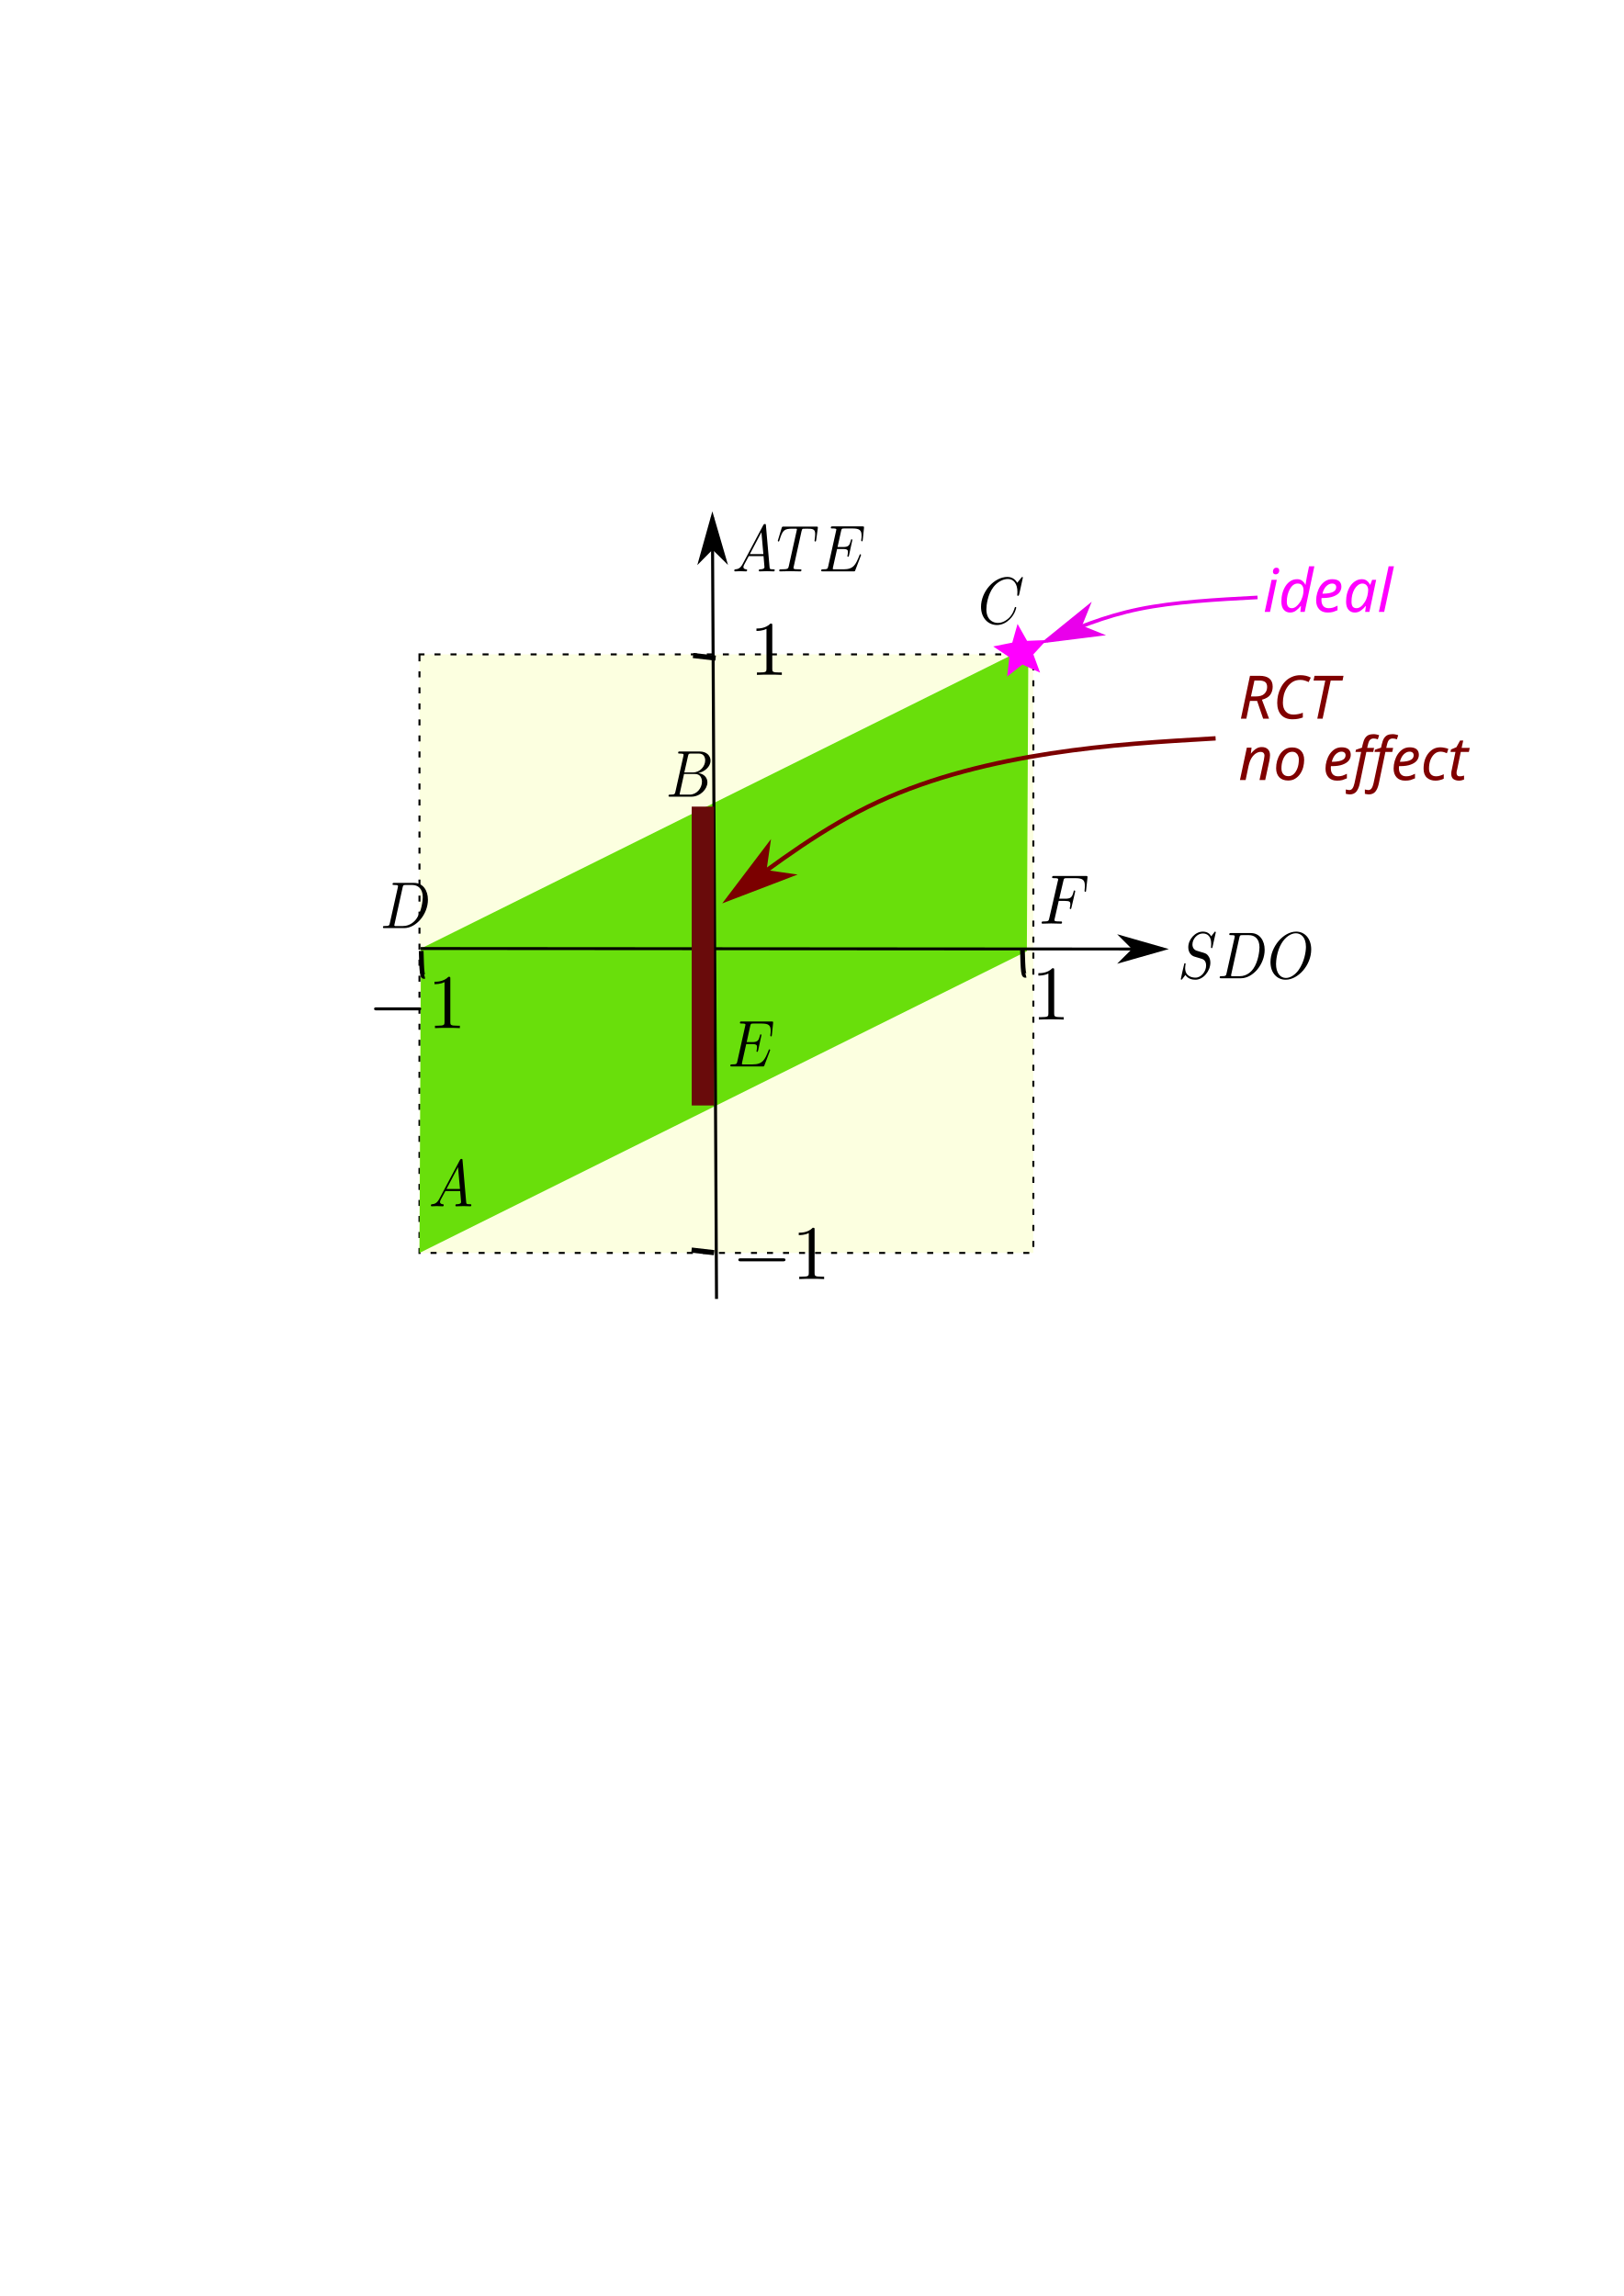
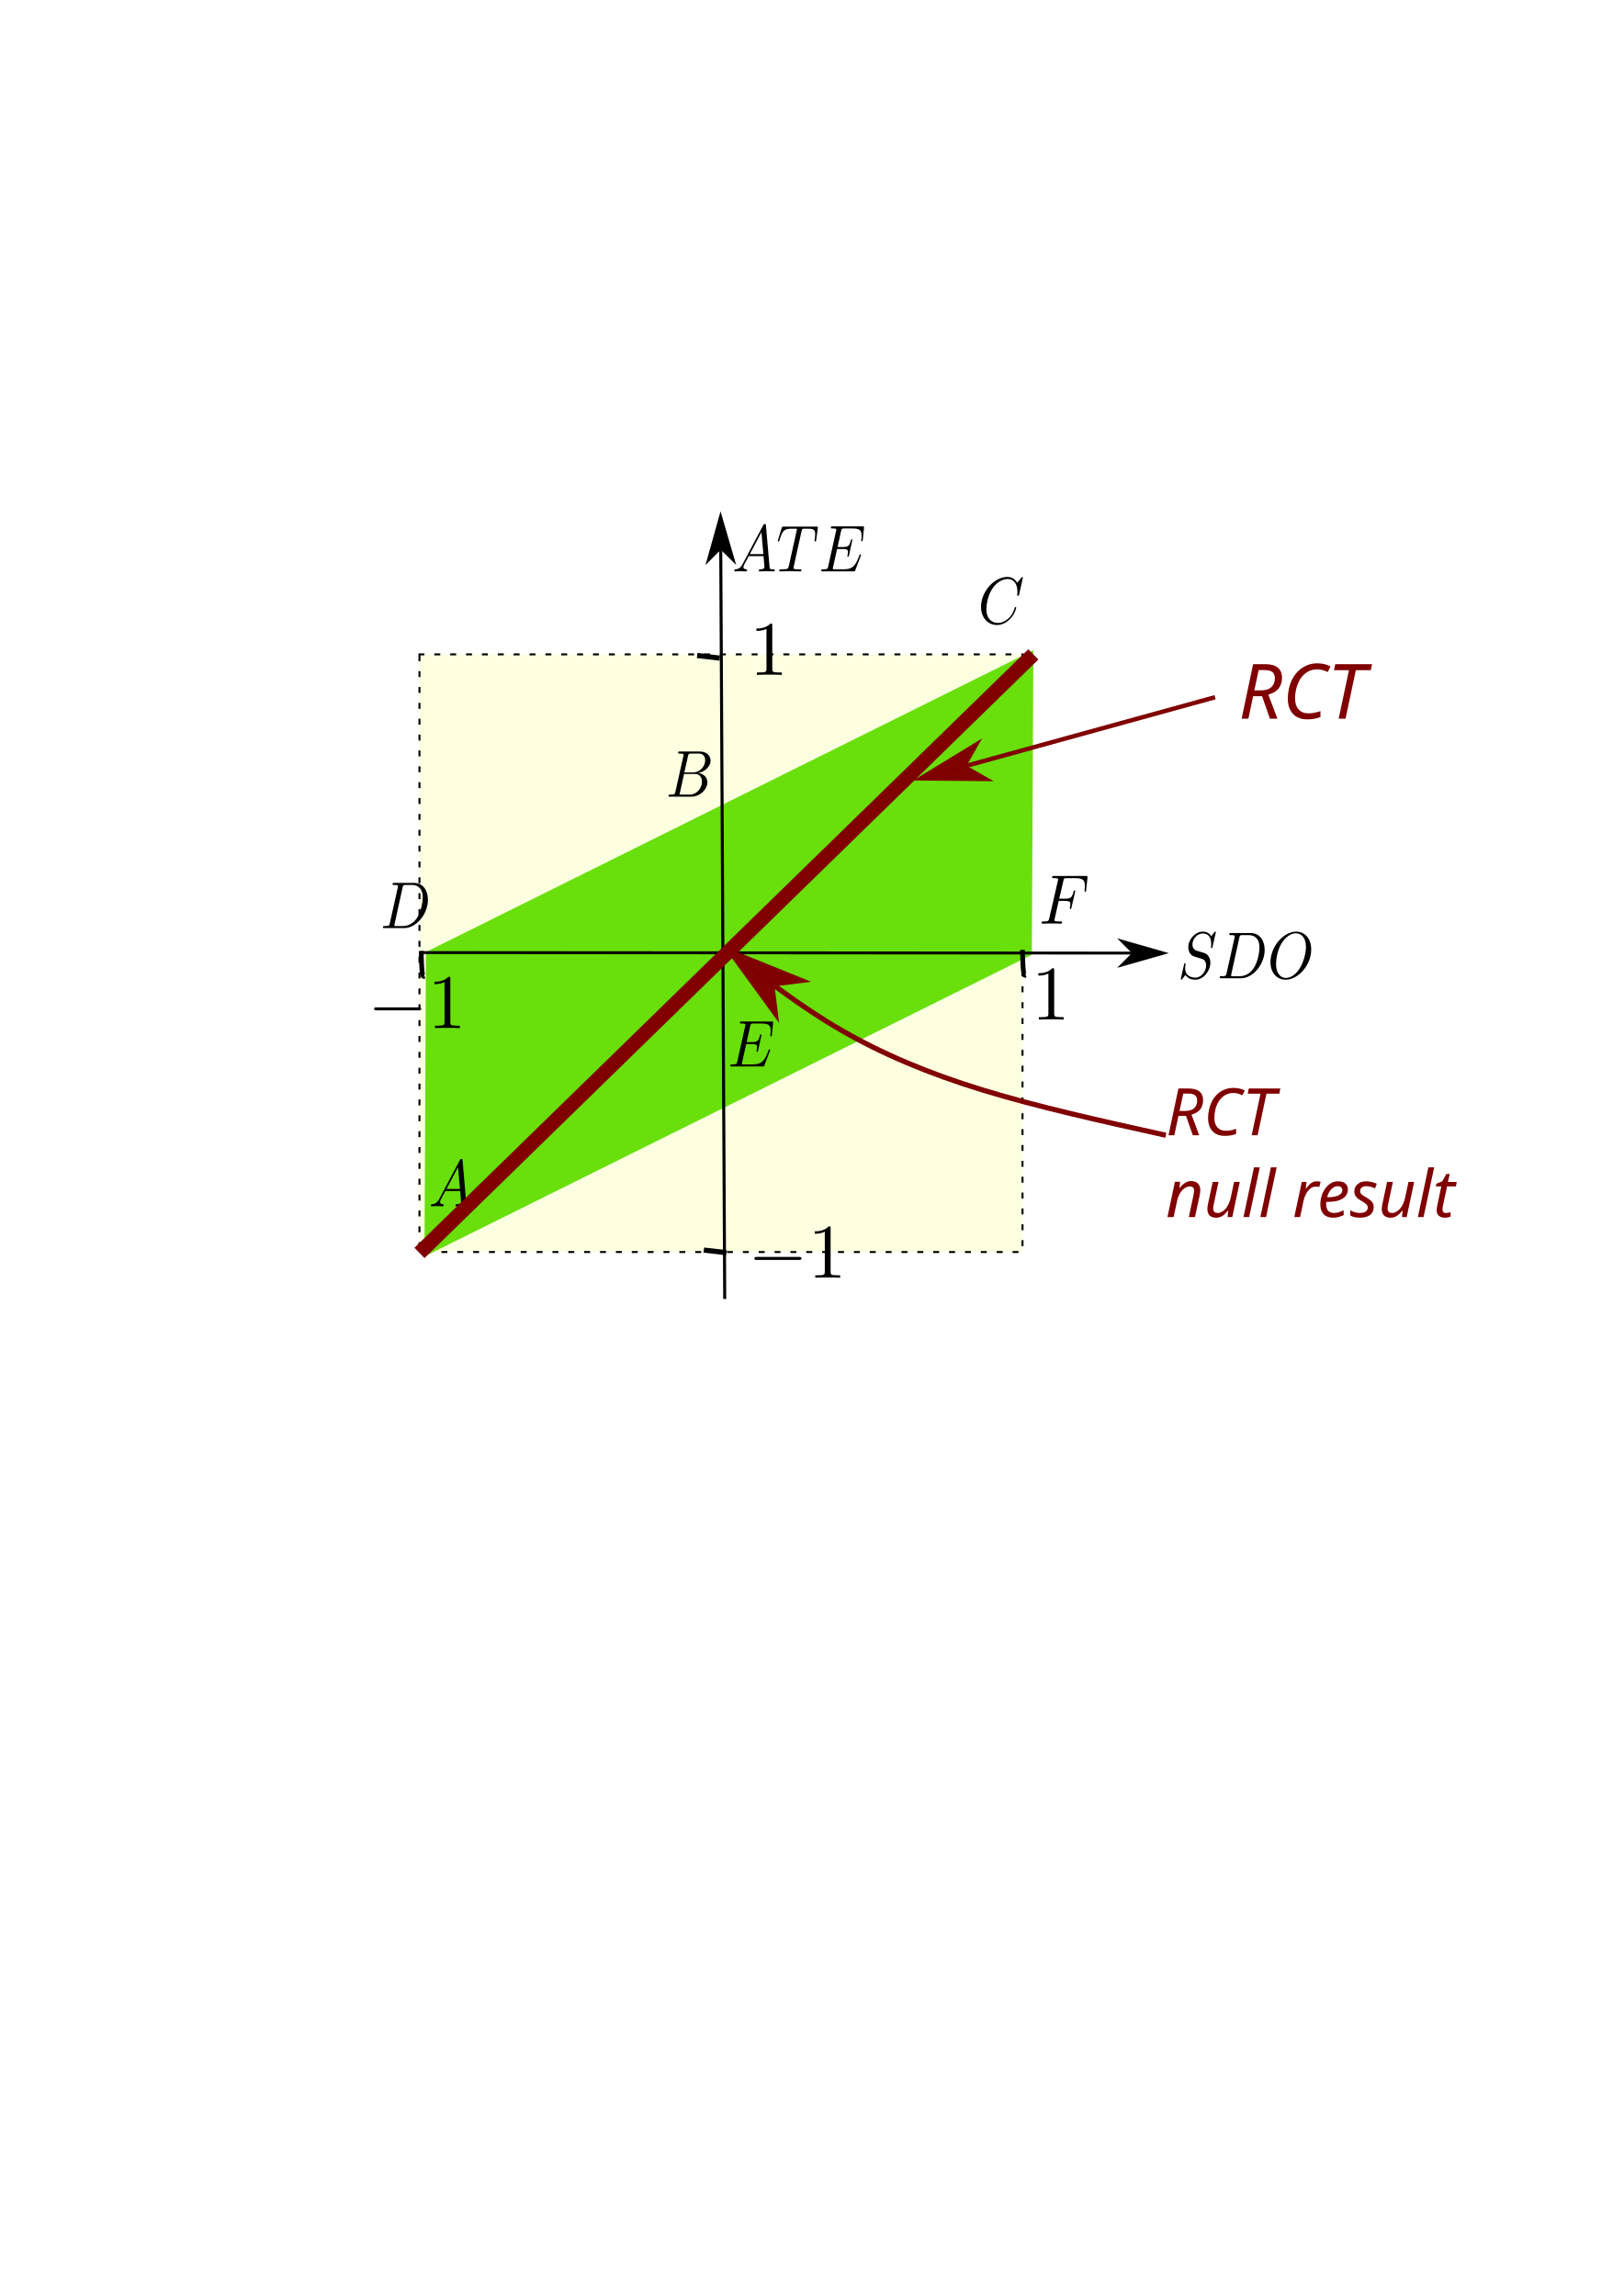
- <svg xmlns="http://www.w3.org/2000/svg" xmlns:xlink="http://www.w3.org/1999/xlink" width="210mm" height="297mm" viewBox="0 0 210 297" version="1.1" id="svg8">
+ <svg xmlns="http://www.w3.org/2000/svg" xmlns:ns1="http://www.openswatchbook.org/uri/2009/osb" xmlns:xlink="http://www.w3.org/1999/xlink" width="210mm" height="297mm" viewBox="0 0 210 297" version="1.1" id="svg8">
  <defs id="defs2">
+     <marker style="overflow:visible" id="marker1200" refX="0.0" refY="0.0" orient="auto">
+       <path transform="scale(0.8) translate(12.5,0)" style="fill-rule:evenodd;stroke:#800000;stroke-width:1pt;stroke-opacity:0.987;fill:#800000;fill-opacity:0.987" d="M 0.0,0.0 L 5.0,-5.0 L -12.5,0.0 L 5.0,5.0 L 0.0,0.0 z " id="path1198" />
+     </marker>
+     <marker style="overflow:visible;" id="marker1040" refX="0.0" refY="0.0" orient="auto">
+       <path transform="scale(0.8) rotate(180) translate(12.5,0)" style="fill-rule:evenodd;stroke:#000000;stroke-width:1pt;stroke-opacity:1;fill:#000000;fill-opacity:1" d="M 0.0,0.0 L 5.0,-5.0 L -12.5,0.0 L 5.0,5.0 L 0.0,0.0 z " id="path1038" />
+     </marker>
+     <linearGradient id="linearGradient2947" ns1:paint="solid">
+       <stop style="stop-color:#ff0000;stop-opacity:1;" offset="0" id="stop2945" />
+     </linearGradient>
    <marker style="overflow:visible;" id="marker2329" refX="0.0" refY="0.0" orient="auto">
      <path transform="scale(0.8) rotate(180) translate(12.5,0)" style="fill-rule:evenodd;stroke:#e900eb;stroke-width:1pt;stroke-opacity:1;fill:#e900eb;fill-opacity:1" d="M 0.0,0.0 L 5.0,-5.0 L -12.5,0.0 L 5.0,5.0 L 0.0,0.0 z " id="path2327" />
    </marker>
    <marker style="overflow:visible;" id="Arrow1Lend" refX="0.0" refY="0.0" orient="auto">
      <path transform="scale(0.8) rotate(180) translate(12.5,0)" style="fill-rule:evenodd;stroke:#000000;stroke-width:1pt;stroke-opacity:1;fill:#000000;fill-opacity:1" d="M 0.0,0.0 L 5.0,-5.0 L -12.5,0.0 L 5.0,5.0 L 0.0,0.0 z " id="path852" />
    </marker>
    <marker style="overflow:visible" id="marker1167" refX="0.0" refY="0.0" orient="auto">
-       <path transform="scale(0.8) translate(12.5,0)" style="fill-rule:evenodd;stroke:#7b0000;stroke-width:1pt;stroke-opacity:1;fill:#7b0000;fill-opacity:1" d="M 0.0,0.0 L 5.0,-5.0 L -12.5,0.0 L 5.0,5.0 L 0.0,0.0 z " id="path1165" />
+       <path transform="scale(0.8) translate(12.5,0)" style="fill-rule:evenodd;stroke:#800000;stroke-width:1pt;stroke-opacity:0.987;fill:#800000;fill-opacity:0.987" d="M 0.0,0.0 L 5.0,-5.0 L -12.5,0.0 L 5.0,5.0 L 0.0,0.0 z " id="path1165" />
    </marker>
    <marker style="overflow:visible" id="Arrow1Lstart" refX="0.0" refY="0.0" orient="auto">
      <path transform="scale(0.8) translate(12.5,0)" style="fill-rule:evenodd;stroke:#000000;stroke-width:1pt;stroke-opacity:1;fill:#000000;fill-opacity:1" d="M 0.0,0.0 L 5.0,-5.0 L -12.5,0.0 L 5.0,5.0 L 0.0,0.0 z " id="path849" />
    </marker>
    <g id="g5959">
      <symbol overflow="visible" id="symbol9139">
        <path style="stroke:none;" d="" id="path3094" />
      </symbol>
      <symbol overflow="visible" id="symbol7277">
        <path style="stroke:none;" d="M 1.781 -1.141 C 1.391 -0.484 1 -0.344 0.562 -0.312 C 0.438 -0.297 0.344 -0.297 0.344 -0.109 C 0.344 -0.047 0.406 0 0.484 0 C 0.75 0 1.062 -0.031 1.328 -0.031 C 1.672 -0.031 2.016 0 2.328 0 C 2.391 0 2.516 0 2.516 -0.188 C 2.516 -0.297 2.438 -0.312 2.359 -0.312 C 2.141 -0.328 1.891 -0.406 1.891 -0.656 C 1.891 -0.781 1.953 -0.891 2.031 -1.031 L 2.797 -2.297 L 5.297 -2.297 C 5.312 -2.094 5.453 -0.734 5.453 -0.641 C 5.453 -0.344 4.938 -0.312 4.734 -0.312 C 4.594 -0.312 4.5 -0.312 4.5 -0.109 C 4.5 0 4.609 0 4.641 0 C 5.047 0 5.469 -0.031 5.875 -0.031 C 6.125 -0.031 6.766 0 7.016 0 C 7.062 0 7.188 0 7.188 -0.203 C 7.188 -0.312 7.094 -0.312 6.953 -0.312 C 6.344 -0.312 6.344 -0.375 6.312 -0.672 L 5.703 -6.891 C 5.688 -7.094 5.688 -7.141 5.516 -7.141 C 5.359 -7.141 5.312 -7.062 5.25 -6.969 Z M 2.984 -2.609 L 4.938 -5.906 L 5.266 -2.609 Z M 2.984 -2.609 " id="path9609" />
      </symbol>
      <symbol overflow="visible" id="symbol2894">
        <path style="stroke:none;" d="M 4.25 -6.047 C 4.328 -6.328 4.359 -6.391 4.484 -6.422 C 4.578 -6.438 4.906 -6.438 5.109 -6.438 C 6.125 -6.438 6.562 -6.406 6.562 -5.625 C 6.562 -5.469 6.531 -5.078 6.484 -4.828 C 6.484 -4.781 6.453 -4.672 6.453 -4.641 C 6.453 -4.578 6.484 -4.5 6.578 -4.5 C 6.688 -4.5 6.703 -4.578 6.734 -4.734 L 7 -6.469 C 7.016 -6.516 7.016 -6.609 7.016 -6.641 C 7.016 -6.75 6.922 -6.75 6.75 -6.75 L 1.219 -6.75 C 0.984 -6.75 0.969 -6.734 0.891 -6.547 L 0.297 -4.797 C 0.297 -4.781 0.234 -4.641 0.234 -4.609 C 0.234 -4.562 0.297 -4.5 0.359 -4.5 C 0.453 -4.5 0.469 -4.562 0.531 -4.719 C 1.062 -6.266 1.328 -6.438 2.797 -6.438 L 3.188 -6.438 C 3.469 -6.438 3.469 -6.406 3.469 -6.312 C 3.469 -6.266 3.438 -6.141 3.422 -6.109 L 2.094 -0.781 C 2 -0.422 1.969 -0.312 0.906 -0.312 C 0.547 -0.312 0.484 -0.312 0.484 -0.125 C 0.484 0 0.594 0 0.656 0 C 0.922 0 1.203 -0.016 1.469 -0.016 C 1.75 -0.016 2.047 -0.031 2.328 -0.031 C 2.609 -0.031 2.875 -0.016 3.156 -0.016 C 3.438 -0.016 3.734 0 4.016 0 C 4.109 0 4.234 0 4.234 -0.203 C 4.234 -0.312 4.156 -0.312 3.891 -0.312 C 3.656 -0.312 3.516 -0.312 3.266 -0.328 C 2.969 -0.359 2.891 -0.391 2.891 -0.547 C 2.891 -0.562 2.891 -0.609 2.938 -0.75 Z M 4.25 -6.047 " id="path138" />
      </symbol>
      <symbol overflow="visible" id="symbol2901">
        <path style="stroke:none;" d="M 7.062 -2.328 C 7.078 -2.375 7.109 -2.438 7.109 -2.469 C 7.109 -2.469 7.109 -2.578 6.984 -2.578 C 6.891 -2.578 6.875 -2.516 6.859 -2.453 C 6.203 -0.984 5.844 -0.312 4.141 -0.312 L 2.688 -0.312 C 2.547 -0.312 2.516 -0.312 2.469 -0.312 C 2.359 -0.328 2.328 -0.344 2.328 -0.422 C 2.328 -0.453 2.328 -0.469 2.375 -0.641 L 3.062 -3.375 L 4.047 -3.375 C 4.891 -3.375 4.891 -3.156 4.891 -2.906 C 4.891 -2.844 4.891 -2.719 4.828 -2.422 C 4.812 -2.375 4.797 -2.344 4.797 -2.312 C 4.797 -2.266 4.828 -2.203 4.922 -2.203 C 5 -2.203 5.031 -2.25 5.078 -2.406 L 5.641 -4.734 C 5.641 -4.797 5.594 -4.844 5.516 -4.844 C 5.438 -4.844 5.406 -4.781 5.391 -4.672 C 5.172 -3.906 5 -3.672 4.078 -3.672 L 3.141 -3.672 L 3.734 -6.078 C 3.828 -6.438 3.844 -6.469 4.281 -6.469 L 5.688 -6.469 C 6.891 -6.469 7.203 -6.188 7.203 -5.359 C 7.203 -5.125 7.203 -5.109 7.156 -4.828 C 7.156 -4.781 7.141 -4.703 7.141 -4.656 C 7.141 -4.609 7.172 -4.531 7.266 -4.531 C 7.375 -4.531 7.391 -4.594 7.406 -4.781 L 7.609 -6.516 C 7.641 -6.781 7.594 -6.781 7.344 -6.781 L 2.297 -6.781 C 2.109 -6.781 2 -6.781 2 -6.578 C 2 -6.469 2.094 -6.469 2.281 -6.469 C 2.656 -6.469 2.938 -6.469 2.938 -6.297 C 2.938 -6.25 2.938 -6.234 2.875 -6.047 L 1.562 -0.781 C 1.469 -0.391 1.453 -0.312 0.656 -0.312 C 0.484 -0.312 0.375 -0.312 0.375 -0.125 C 0.375 0 0.469 0 0.656 0 L 5.828 0 C 6.062 0 6.078 -0.016 6.141 -0.172 Z M 7.062 -2.328 " id="path513" />
      </symbol>
    </g>
    <g id="g1998">
      <symbol overflow="visible" id="symbol3858">
        <path style="stroke:none;" d="" id="path2053" />
      </symbol>
      <symbol overflow="visible" id="symbol8276">
        <path style="stroke:none;" d="M 6.438 -6.922 C 6.438 -6.953 6.406 -7.031 6.312 -7.031 C 6.266 -7.031 6.266 -7.016 6.141 -6.875 L 5.656 -6.312 C 5.406 -6.781 4.891 -7.031 4.234 -7.031 C 2.969 -7.031 1.781 -5.875 1.781 -4.672 C 1.781 -3.875 2.297 -3.406 2.812 -3.266 L 3.875 -2.984 C 4.25 -2.891 4.797 -2.734 4.797 -1.922 C 4.797 -1.031 3.984 -0.094 3 -0.094 C 2.359 -0.094 1.25 -0.312 1.25 -1.547 C 1.25 -1.781 1.312 -2.031 1.312 -2.078 C 1.328 -2.125 1.328 -2.141 1.328 -2.156 C 1.328 -2.25 1.266 -2.266 1.219 -2.266 C 1.172 -2.266 1.141 -2.25 1.109 -2.219 C 1.078 -2.188 0.516 0.094 0.516 0.125 C 0.516 0.172 0.562 0.219 0.625 0.219 C 0.672 0.219 0.688 0.203 0.812 0.062 L 1.297 -0.5 C 1.719 0.078 2.406 0.219 2.984 0.219 C 4.344 0.219 5.516 -1.109 5.516 -2.344 C 5.516 -3.031 5.172 -3.375 5.031 -3.516 C 4.797 -3.734 4.641 -3.781 3.766 -4 C 3.531 -4.062 3.188 -4.172 3.094 -4.188 C 2.828 -4.281 2.484 -4.562 2.484 -5.094 C 2.484 -5.906 3.281 -6.75 4.234 -6.75 C 5.047 -6.75 5.656 -6.312 5.656 -5.203 C 5.656 -4.891 5.625 -4.703 5.625 -4.641 C 5.625 -4.641 5.625 -4.547 5.734 -4.547 C 5.844 -4.547 5.859 -4.578 5.891 -4.75 Z M 6.438 -6.922 " id="path7736" />
      </symbol>
      <symbol overflow="visible" id="symbol7951">
        <path style="stroke:none;" d="M 1.578 -0.781 C 1.484 -0.391 1.469 -0.312 0.672 -0.312 C 0.516 -0.312 0.406 -0.312 0.406 -0.125 C 0.406 0 0.484 0 0.672 0 L 3.984 0 C 6.047 0 8.016 -2.109 8.016 -4.281 C 8.016 -5.688 7.172 -6.812 5.672 -6.812 L 2.328 -6.812 C 2.141 -6.812 2.031 -6.812 2.031 -6.625 C 2.031 -6.5 2.109 -6.5 2.312 -6.5 C 2.438 -6.5 2.625 -6.484 2.734 -6.484 C 2.906 -6.453 2.953 -6.438 2.953 -6.312 C 2.953 -6.281 2.953 -6.25 2.922 -6.125 Z M 3.734 -6.125 C 3.828 -6.469 3.844 -6.5 4.281 -6.5 L 5.344 -6.5 C 6.312 -6.5 7.141 -5.969 7.141 -4.656 C 7.141 -4.172 6.953 -2.531 6.094 -1.438 C 5.812 -1.062 5.031 -0.312 3.797 -0.312 L 2.672 -0.312 C 2.531 -0.312 2.516 -0.312 2.453 -0.312 C 2.359 -0.328 2.328 -0.344 2.328 -0.422 C 2.328 -0.453 2.328 -0.469 2.375 -0.641 Z M 3.734 -6.125 " id="path5138" />
      </symbol>
      <symbol overflow="visible" id="symbol313">
        <path style="stroke:none;" d="M 7.375 -4.344 C 7.375 -5.953 6.312 -7.031 4.828 -7.031 C 2.688 -7.031 0.484 -4.766 0.484 -2.438 C 0.484 -0.781 1.609 0.219 3.047 0.219 C 5.156 0.219 7.375 -1.969 7.375 -4.344 Z M 3.094 -0.047 C 2.109 -0.047 1.422 -0.844 1.422 -2.156 C 1.422 -2.609 1.562 -4.062 2.328 -5.219 C 3.016 -6.266 3.984 -6.781 4.781 -6.781 C 5.594 -6.781 6.484 -6.219 6.484 -4.734 C 6.484 -4.016 6.219 -2.469 5.234 -1.234 C 4.75 -0.625 3.938 -0.047 3.094 -0.047 Z M 3.094 -0.047 " id="path3233" />
      </symbol>
    </g>
    <g id="g3129">
      <symbol overflow="visible" id="symbol5662">
        <path style="stroke:none;" d="" id="path8123" />
      </symbol>
      <symbol overflow="visible" id="symbol1114">
        <path style="stroke:none;" d="M 1.781 -1.141 C 1.391 -0.484 1 -0.344 0.562 -0.312 C 0.438 -0.297 0.344 -0.297 0.344 -0.109 C 0.344 -0.047 0.406 0 0.484 0 C 0.75 0 1.062 -0.031 1.328 -0.031 C 1.672 -0.031 2.016 0 2.328 0 C 2.391 0 2.516 0 2.516 -0.188 C 2.516 -0.297 2.438 -0.312 2.359 -0.312 C 2.141 -0.328 1.891 -0.406 1.891 -0.656 C 1.891 -0.781 1.953 -0.891 2.031 -1.031 L 2.797 -2.297 L 5.297 -2.297 C 5.312 -2.094 5.453 -0.734 5.453 -0.641 C 5.453 -0.344 4.938 -0.312 4.734 -0.312 C 4.594 -0.312 4.5 -0.312 4.5 -0.109 C 4.5 0 4.609 0 4.641 0 C 5.047 0 5.469 -0.031 5.875 -0.031 C 6.125 -0.031 6.766 0 7.016 0 C 7.062 0 7.188 0 7.188 -0.203 C 7.188 -0.312 7.094 -0.312 6.953 -0.312 C 6.344 -0.312 6.344 -0.375 6.312 -0.672 L 5.703 -6.891 C 5.688 -7.094 5.688 -7.141 5.516 -7.141 C 5.359 -7.141 5.312 -7.062 5.25 -6.969 Z M 2.984 -2.609 L 4.938 -5.906 L 5.266 -2.609 Z M 2.984 -2.609 " id="path9871" />
      </symbol>
    </g>
    <g id="g2174">
      <symbol overflow="visible" id="symbol1775">
        <path style="stroke:none;" d="" id="path1496" />
      </symbol>
      <symbol overflow="visible" id="symbol6595">
        <path style="stroke:none;" d="M 1.594 -0.781 C 1.5 -0.391 1.469 -0.312 0.688 -0.312 C 0.516 -0.312 0.422 -0.312 0.422 -0.109 C 0.422 0 0.516 0 0.688 0 L 4.25 0 C 5.828 0 7 -1.172 7 -2.156 C 7 -2.875 6.422 -3.453 5.453 -3.562 C 6.484 -3.75 7.531 -4.484 7.531 -5.438 C 7.531 -6.172 6.875 -6.812 5.688 -6.812 L 2.328 -6.812 C 2.141 -6.812 2.047 -6.812 2.047 -6.609 C 2.047 -6.5 2.141 -6.5 2.328 -6.5 C 2.344 -6.5 2.531 -6.5 2.703 -6.484 C 2.875 -6.453 2.969 -6.453 2.969 -6.312 C 2.969 -6.281 2.953 -6.25 2.938 -6.125 Z M 3.094 -3.656 L 3.719 -6.125 C 3.812 -6.469 3.828 -6.5 4.25 -6.5 L 5.547 -6.5 C 6.422 -6.5 6.625 -5.906 6.625 -5.469 C 6.625 -4.594 5.766 -3.656 4.562 -3.656 Z M 2.656 -0.312 C 2.516 -0.312 2.5 -0.312 2.438 -0.312 C 2.328 -0.328 2.297 -0.344 2.297 -0.422 C 2.297 -0.453 2.297 -0.469 2.359 -0.641 L 3.047 -3.422 L 4.922 -3.422 C 5.875 -3.422 6.078 -2.688 6.078 -2.266 C 6.078 -1.281 5.188 -0.312 4 -0.312 Z M 2.656 -0.312 " id="path8096" />
      </symbol>
    </g>
    <g id="g8852">
      <symbol overflow="visible" id="symbol911">
        <path style="stroke:none;" d="" id="path3049" />
      </symbol>
      <symbol overflow="visible" id="symbol7238">
        <path style="stroke:none;" d="M 7.578 -6.922 C 7.578 -6.953 7.562 -7.031 7.469 -7.031 C 7.438 -7.031 7.422 -7.016 7.312 -6.906 L 6.625 -6.141 C 6.531 -6.281 6.078 -7.031 4.969 -7.031 C 2.734 -7.031 0.5 -4.828 0.5 -2.516 C 0.5 -0.875 1.672 0.219 3.203 0.219 C 4.062 0.219 4.828 -0.172 5.359 -0.641 C 6.281 -1.453 6.453 -2.359 6.453 -2.391 C 6.453 -2.5 6.344 -2.5 6.328 -2.5 C 6.266 -2.5 6.219 -2.469 6.203 -2.391 C 6.109 -2.109 5.875 -1.391 5.188 -0.812 C 4.5 -0.266 3.875 -0.094 3.359 -0.094 C 2.469 -0.094 1.406 -0.609 1.406 -2.156 C 1.406 -2.734 1.609 -4.344 2.609 -5.516 C 3.219 -6.219 4.156 -6.719 5.047 -6.719 C 6.062 -6.719 6.656 -5.953 6.656 -4.797 C 6.656 -4.391 6.625 -4.391 6.625 -4.281 C 6.625 -4.188 6.734 -4.188 6.766 -4.188 C 6.891 -4.188 6.891 -4.203 6.953 -4.391 Z M 7.578 -6.922 " id="path967" />
      </symbol>
    </g>
    <g id="g544">
      <symbol overflow="visible" id="symbol5259">
        <path style="stroke:none;" d="" id="path5428" />
      </symbol>
      <symbol overflow="visible" id="symbol930">
        <path style="stroke:none;" d="M 1.578 -0.781 C 1.484 -0.391 1.469 -0.312 0.672 -0.312 C 0.516 -0.312 0.406 -0.312 0.406 -0.125 C 0.406 0 0.484 0 0.672 0 L 3.984 0 C 6.047 0 8.016 -2.109 8.016 -4.281 C 8.016 -5.688 7.172 -6.812 5.672 -6.812 L 2.328 -6.812 C 2.141 -6.812 2.031 -6.812 2.031 -6.625 C 2.031 -6.5 2.109 -6.5 2.312 -6.5 C 2.438 -6.5 2.625 -6.484 2.734 -6.484 C 2.906 -6.453 2.953 -6.438 2.953 -6.312 C 2.953 -6.281 2.953 -6.25 2.922 -6.125 Z M 3.734 -6.125 C 3.828 -6.469 3.844 -6.5 4.281 -6.5 L 5.344 -6.5 C 6.312 -6.5 7.141 -5.969 7.141 -4.656 C 7.141 -4.172 6.953 -2.531 6.094 -1.438 C 5.812 -1.062 5.031 -0.312 3.797 -0.312 L 2.672 -0.312 C 2.531 -0.312 2.516 -0.312 2.453 -0.312 C 2.359 -0.328 2.328 -0.344 2.328 -0.422 C 2.328 -0.453 2.328 -0.469 2.375 -0.641 Z M 3.734 -6.125 " id="path3084" />
      </symbol>
    </g>
    <g id="g2280">
      <symbol overflow="visible" id="symbol3007">
        <path style="stroke:none;" d="" id="path229" />
      </symbol>
      <symbol overflow="visible" id="symbol4034">
        <path style="stroke:none;" d="M 7.062 -2.328 C 7.078 -2.375 7.109 -2.438 7.109 -2.469 C 7.109 -2.469 7.109 -2.578 6.984 -2.578 C 6.891 -2.578 6.875 -2.516 6.859 -2.453 C 6.203 -0.984 5.844 -0.312 4.141 -0.312 L 2.688 -0.312 C 2.547 -0.312 2.516 -0.312 2.469 -0.312 C 2.359 -0.328 2.328 -0.344 2.328 -0.422 C 2.328 -0.453 2.328 -0.469 2.375 -0.641 L 3.062 -3.375 L 4.047 -3.375 C 4.891 -3.375 4.891 -3.156 4.891 -2.906 C 4.891 -2.844 4.891 -2.719 4.828 -2.422 C 4.812 -2.375 4.797 -2.344 4.797 -2.312 C 4.797 -2.266 4.828 -2.203 4.922 -2.203 C 5 -2.203 5.031 -2.25 5.078 -2.406 L 5.641 -4.734 C 5.641 -4.797 5.594 -4.844 5.516 -4.844 C 5.438 -4.844 5.406 -4.781 5.391 -4.672 C 5.172 -3.906 5 -3.672 4.078 -3.672 L 3.141 -3.672 L 3.734 -6.078 C 3.828 -6.438 3.844 -6.469 4.281 -6.469 L 5.688 -6.469 C 6.891 -6.469 7.203 -6.188 7.203 -5.359 C 7.203 -5.125 7.203 -5.109 7.156 -4.828 C 7.156 -4.781 7.141 -4.703 7.141 -4.656 C 7.141 -4.609 7.172 -4.531 7.266 -4.531 C 7.375 -4.531 7.391 -4.594 7.406 -4.781 L 7.609 -6.516 C 7.641 -6.781 7.594 -6.781 7.344 -6.781 L 2.297 -6.781 C 2.109 -6.781 2 -6.781 2 -6.578 C 2 -6.469 2.094 -6.469 2.281 -6.469 C 2.656 -6.469 2.938 -6.469 2.938 -6.297 C 2.938 -6.25 2.938 -6.234 2.875 -6.047 L 1.562 -0.781 C 1.469 -0.391 1.453 -0.312 0.656 -0.312 C 0.484 -0.312 0.375 -0.312 0.375 -0.125 C 0.375 0 0.469 0 0.656 0 L 5.828 0 C 6.062 0 6.078 -0.016 6.141 -0.172 Z M 7.062 -2.328 " id="path2600" />
      </symbol>
    </g>
    <g id="g7643">
      <symbol overflow="visible" id="symbol4085">
        <path style="stroke:none;" d="" id="path6140" />
      </symbol>
      <symbol overflow="visible" id="symbol5610">
        <path style="stroke:none;" d="M 3.016 -3.234 L 3.984 -3.234 C 4.734 -3.234 4.812 -3.078 4.812 -2.797 C 4.812 -2.719 4.812 -2.609 4.75 -2.297 C 4.719 -2.25 4.719 -2.219 4.719 -2.188 C 4.719 -2.109 4.781 -2.078 4.828 -2.078 C 4.938 -2.078 4.938 -2.109 4.984 -2.281 L 5.531 -4.453 C 5.562 -4.562 5.562 -4.578 5.562 -4.609 C 5.562 -4.625 5.547 -4.719 5.438 -4.719 C 5.344 -4.719 5.328 -4.672 5.297 -4.5 C 5.078 -3.734 4.859 -3.547 4 -3.547 L 3.094 -3.547 L 3.734 -6.078 C 3.828 -6.438 3.844 -6.469 4.281 -6.469 L 5.594 -6.469 C 6.812 -6.469 7.047 -6.141 7.047 -5.375 C 7.047 -5.141 7.047 -5.109 7.016 -4.828 C 7 -4.703 7 -4.688 7 -4.656 C 7 -4.609 7.031 -4.531 7.125 -4.531 C 7.234 -4.531 7.234 -4.594 7.25 -4.781 L 7.453 -6.516 C 7.484 -6.781 7.438 -6.781 7.188 -6.781 L 2.297 -6.781 C 2.109 -6.781 2 -6.781 2 -6.578 C 2 -6.469 2.094 -6.469 2.281 -6.469 C 2.656 -6.469 2.938 -6.469 2.938 -6.297 C 2.938 -6.25 2.938 -6.234 2.875 -6.047 L 1.562 -0.781 C 1.469 -0.391 1.453 -0.312 0.656 -0.312 C 0.484 -0.312 0.375 -0.312 0.375 -0.125 C 0.375 0 0.5 0 0.531 0 C 0.812 0 1.562 -0.031 1.844 -0.031 C 2.172 -0.031 3 0 3.328 0 C 3.422 0 3.531 0 3.531 -0.188 C 3.531 -0.266 3.484 -0.297 3.484 -0.297 C 3.453 -0.312 3.422 -0.312 3.203 -0.312 C 2.984 -0.312 2.938 -0.312 2.688 -0.328 C 2.391 -0.359 2.359 -0.406 2.359 -0.531 C 2.359 -0.547 2.359 -0.609 2.406 -0.75 Z M 3.016 -3.234 " id="path6132" />
      </symbol>
    </g>
    <g id="g3310">
      <symbol overflow="visible" id="symbol6884">
        <path style="stroke:none;" d="" id="path7811" />
      </symbol>
      <symbol overflow="visible" id="symbol4169">
        <path style="stroke:none;" d="M 2.938 -6.375 C 2.938 -6.625 2.938 -6.641 2.703 -6.641 C 2.078 -6 1.203 -6 0.891 -6 L 0.891 -5.688 C 1.094 -5.688 1.672 -5.688 2.188 -5.953 L 2.188 -0.781 C 2.188 -0.422 2.156 -0.312 1.266 -0.312 L 0.953 -0.312 L 0.953 0 C 1.297 -0.031 2.156 -0.031 2.562 -0.031 C 2.953 -0.031 3.828 -0.031 4.172 0 L 4.172 -0.312 L 3.859 -0.312 C 2.953 -0.312 2.938 -0.422 2.938 -0.781 Z M 2.938 -6.375 " id="path8517" />
      </symbol>
    </g>
    <g id="g7994">
      <symbol overflow="visible" id="symbol8365">
        <path style="stroke:none;" d="" id="path2134" />
      </symbol>
      <symbol overflow="visible" id="symbol5841">
        <path style="stroke:none;" d="M 6.562 -2.297 C 6.734 -2.297 6.922 -2.297 6.922 -2.5 C 6.922 -2.688 6.734 -2.688 6.562 -2.688 L 1.172 -2.688 C 1 -2.688 0.828 -2.688 0.828 -2.5 C 0.828 -2.297 1 -2.297 1.172 -2.297 Z M 6.562 -2.297 " id="path2709" />
      </symbol>
      <symbol overflow="visible" id="symbol4875">
        <path style="stroke:none;" d="" id="path900" />
      </symbol>
      <symbol overflow="visible" id="symbol2680">
        <path style="stroke:none;" d="M 2.938 -6.375 C 2.938 -6.625 2.938 -6.641 2.703 -6.641 C 2.078 -6 1.203 -6 0.891 -6 L 0.891 -5.688 C 1.094 -5.688 1.672 -5.688 2.188 -5.953 L 2.188 -0.781 C 2.188 -0.422 2.156 -0.312 1.266 -0.312 L 0.953 -0.312 L 0.953 0 C 1.297 -0.031 2.156 -0.031 2.562 -0.031 C 2.953 -0.031 3.828 -0.031 4.172 0 L 4.172 -0.312 L 3.859 -0.312 C 2.953 -0.312 2.938 -0.422 2.938 -0.781 Z M 2.938 -6.375 " id="path4376" />
      </symbol>
    </g>
  </defs>
  <g id="layer1">
-     <rect style="fill:#fcffe0;fill-opacity:1;stroke:#000000;stroke-width:0.259;stroke-linecap:square;stroke-dasharray:0.518, 1.554;stroke-opacity:1" id="rect833" width="79.396" height="77.426" x="54.251" y="84.648" />
-     <path style="fill:#69df0b;fill-opacity:1;stroke:none;stroke-width:0.265;stroke-linecap:square;stroke-dasharray:0.53, 1.59" id="path843" d="M 93.316,237.307 66.884,211.011 93.18,184.579 119.613,210.875 Z" transform="matrix(-1.497297,1.487021,-1.482287,-0.01049453,545.9241,-13.57984)" />
-     <path style="fill:none;stroke:#000000;stroke-width:0.391;stroke-linecap:butt;stroke-linejoin:miter;stroke-miterlimit:4;stroke-dasharray:none;stroke-opacity:1;marker-start:url(#Arrow1Lstart)" d="m 92.136,66.902 c 0.179,33.707 0.358,67.413 0.536,101.118" id="path845" />
-     <path style="fill:none;stroke:#000000;stroke-width:0.376;stroke-linecap:butt;stroke-linejoin:miter;stroke-miterlimit:4;stroke-dasharray:none;stroke-opacity:1;marker-end:url(#Arrow1Lend)" d="m 54.398,122.695 c 32.014,0.022 64.028,0.044 96.041,0.067" id="path1155" />
+     <rect style="fill:#fcffe0;fill-opacity:1;stroke:#000000;stroke-width:0.256;stroke-linecap:square;stroke-dasharray:0.513, 1.539;stroke-opacity:1" id="rect833" width="77.996" height="77.308" x="54.25" y="84.647" />
+     <path style="fill:#69df0b;fill-opacity:1;stroke:none;stroke-width:0.265;stroke-linecap:square;stroke-dasharray:0.53, 1.59" id="path843" d="M 93.316,237.307 66.884,211.011 93.18,184.579 119.613,210.875 Z" transform="matrix(-1.497297,1.487021,-1.482287,-0.01049453,546.5716,-13.12424)" />
+     <path style="fill:none;stroke:#000000;stroke-width:0.391;stroke-linecap:butt;stroke-linejoin:miter;stroke-miterlimit:4;stroke-dasharray:none;stroke-opacity:1;marker-start:url(#Arrow1Lstart)" d="m 93.194,66.902 c 0.179,33.707 0.358,67.413 0.536,101.118" id="path845" />
+     <path style="fill:none;stroke:#000000;stroke-width:0.376;stroke-linecap:butt;stroke-linejoin:miter;stroke-miterlimit:4;stroke-dasharray:none;stroke-opacity:1;marker-end:url(#Arrow1Lend)" d="m 54.398,123.224 c 32.014,0.022 64.028,0.044 96.041,0.067" id="path1155" />
    <g transform="matrix(0.7644483,0,0,0.8583055,24.43096,3.562553)" id="g1279">
      <g id="g6684">
        <g style="fill:#000000;fill-opacity:1" id="g6569">
          <use xlink:href="#symbol7277" x="91.925" y="81.963" id="use7747" width="100%" height="100%" />
          <use xlink:href="#symbol2894" x="99.397" y="81.963" id="use2865" width="100%" height="100%" />
        </g>
        <g style="fill:#000000;fill-opacity:1" id="g7423">
          <use xlink:href="#symbol2901" x="106.604" y="81.963" id="use8891" width="100%" height="100%" />
        </g>
      </g>
    </g>
    <g transform="matrix(0.7644483,0,0,0.8583055,82.05194,56.19433)" id="g1346">
      <g id="g3822">
        <g style="fill:#000000;fill-opacity:1" id="g8189">
          <use xlink:href="#symbol8276" x="91.925" y="81.963" id="use5447" width="100%" height="100%" />
        </g>
        <g style="fill:#000000;fill-opacity:1" id="g9095">
          <use xlink:href="#symbol7951" x="98.612" y="81.963" id="use8822" width="100%" height="100%" />
        </g>
        <g style="fill:#000000;fill-opacity:1" id="g8101">
          <use xlink:href="#symbol313" x="107.129" y="81.963" id="use6439" width="100%" height="100%" />
        </g>
      </g>
    </g>
    <g transform="matrix(0.7644483,0,0,0.8583055,-14.80693,85.69163)" id="g1423">
      <g id="g9002">
        <g style="fill:#000000;fill-opacity:1" id="g9905">
          <use xlink:href="#symbol1114" x="91.925" y="81.963" id="use4508" width="100%" height="100%" />
        </g>
      </g>
    </g>
    <g transform="matrix(0.7644483,0,0,0.8583055,15.86906,32.70794)" id="g1501">
      <g id="g4419">
        <g style="fill:#000000;fill-opacity:1" id="g1099">
          <use xlink:href="#symbol6595" x="91.925" y="81.963" id="use7733" width="100%" height="100%" />
        </g>
      </g>
    </g>
    <g transform="matrix(0.7644483,0,0,0.8583055,56.22578,10.31265)" id="g1588">
      <g id="g4015">
        <g style="fill:#000000;fill-opacity:1" id="g9209">
          <use xlink:href="#symbol7238" x="91.925" y="81.963" id="use7095" width="100%" height="100%" />
        </g>
      </g>
    </g>
    <g transform="matrix(0.7644483,0,0,0.8583055,-21.05362,49.70562)" id="g1684">
      <g id="g3829">
        <g style="fill:#000000;fill-opacity:1" id="g4577">
          <use xlink:href="#symbol930" x="91.925" y="81.963" id="use532" width="100%" height="100%" />
        </g>
      </g>
    </g>
    <g transform="matrix(0.7644483,0,0,0.8583055,23.89789,67.60452)" id="g1789">
      <g id="g4759">
        <g style="fill:#000000;fill-opacity:1" id="g7126">
          <use xlink:href="#symbol4034" x="91.925" y="81.963" id="use411" width="100%" height="100%" />
        </g>
      </g>
    </g>
    <g transform="matrix(0.8381659,0,0,0.9096657,57.35067,44.9208)" id="g1909">
      <g id="g7737">
        <g style="fill:#000000;fill-opacity:1" id="g4902">
          <use xlink:href="#symbol5610" x="91.925" y="81.963" id="use6235" width="100%" height="100%" />
        </g>
      </g>
    </g>
    <g transform="translate(5.019136,5.338111)" id="g2032">
      <g id="g6313">
        <g style="fill:#000000;fill-opacity:1" id="g8873">
          <use xlink:href="#symbol4169" x="91.925" y="81.963" id="use9181" width="100%" height="100%" />
        </g>
      </g>
    </g>
-     <g transform="translate(2.741803,83.4933)" id="g2170">
+     <g transform="translate(4.813162,83.31533)" id="g2170">
      <g id="g508">
        <g style="fill:#000000;fill-opacity:1" id="g8010">
          <use xlink:href="#symbol5841" x="91.925" y="81.963" id="use1659" width="100%" height="100%" />
        </g>
        <g style="fill:#000000;fill-opacity:1" id="g29">
          <use xlink:href="#symbol2680" x="99.674" y="81.963" id="use375" width="100%" height="100%" />
        </g>
      </g>
    </g>
    <g transform="translate(41.47821,49.92203)" id="g2032-9">
      <g id="g6313-4">
        <g style="fill:#000000;fill-opacity:1" id="g8873-2">
          <use xlink:href="#symbol4169" x="91.925" y="81.963" id="use9181-2" width="100%" height="100%" />
        </g>
      </g>
    </g>
    <g transform="translate(-44.3697,51.02936)" id="g2170-6">
      <g id="g508-4">
        <g style="fill:#000000;fill-opacity:1" id="g8010-1">
          <use xlink:href="#symbol5841" x="91.925" y="81.963" id="use1659-2" width="100%" height="100%" />
        </g>
        <g style="fill:#000000;fill-opacity:1" id="g29-8">
          <use xlink:href="#symbol2680" x="99.674" y="81.963" id="use375-8" width="100%" height="100%" />
        </g>
      </g>
    </g>
-     <path style="fill:none;stroke:#000000;stroke-width:0.665;stroke-linecap:butt;stroke-linejoin:miter;stroke-miterlimit:4;stroke-dasharray:none;stroke-opacity:1" d="m 89.637,84.793 c 0.973,0.112 1.946,0.224 2.919,0.336" id="path2253" />
-     <path style="fill:none;stroke:#000000;stroke-width:0.665;stroke-linecap:butt;stroke-linejoin:miter;stroke-miterlimit:4;stroke-dasharray:none;stroke-opacity:1" d="m 89.442,161.705 c 0.973,0.112 1.946,0.224 2.919,0.336" id="path2253-9" />
+     <path style="fill:none;stroke:#000000;stroke-width:0.665;stroke-linecap:butt;stroke-linejoin:miter;stroke-miterlimit:4;stroke-dasharray:none;stroke-opacity:1" d="m 90.166,84.793 c 0.973,0.112 1.946,0.224 2.919,0.336" id="path2253" />
+     <path style="fill:none;stroke:#000000;stroke-width:0.665;stroke-linecap:butt;stroke-linejoin:miter;stroke-miterlimit:4;stroke-dasharray:none;stroke-opacity:1" d="m 91.029,161.705 c 0.973,0.112 1.946,0.224 2.919,0.336" id="path2253-9" />
    <path style="fill:none;stroke:#000000;stroke-width:0.612;stroke-linecap:butt;stroke-linejoin:miter;stroke-miterlimit:4;stroke-dasharray:none;stroke-opacity:1" d="m 132.237,122.87 c 0.03,1.125 0.06,2.249 0.135,2.797 0.075,0.548 0.194,0.52 0.313,0.491" id="path2281" />
    <path style="fill:none;stroke:#000000;stroke-width:0.612;stroke-linecap:butt;stroke-linejoin:miter;stroke-miterlimit:4;stroke-dasharray:none;stroke-opacity:1" d="m 54.473,123.008 c 0.03,1.125 0.06,2.249 0.135,2.797 0.075,0.548 0.194,0.52 0.313,0.491" id="path2281-2" />
-     <rect style="fill:#690b0b;fill-opacity:1;stroke:none;stroke-width:0.795;stroke-linecap:square;stroke-miterlimit:4;stroke-dasharray:none" id="rect2315" width="2.885" height="38.659" x="89.463" y="104.339" />
-     <path style="fill:none;stroke:#7b0000;stroke-width:0.565;stroke-linecap:butt;stroke-linejoin:miter;stroke-miterlimit:4;stroke-dasharray:none;stroke-opacity:1;marker-start:url(#marker1167)" d="m 94.285,116.201 c 6.157,-4.621 12.314,-9.243 19.316,-12.486 7.002,-3.244 14.9,-5.122 22.311,-6.26 7.411,-1.138 14.36,-1.542 21.308,-1.945" id="path2317" />
-     <text xml:space="preserve" style="font-style:italic;font-variant:normal;font-weight:normal;font-stretch:normal;font-size:7.761px;line-height:1.25;font-family:sans-serif;-inkscape-font-specification:'sans-serif Italic';fill:#800000;stroke-width:0.265;" x="160.179" y="92.963" id="text2405">
-       <tspan id="tspan2403" x="160.179" y="92.963" style="font-style:italic;font-variant:normal;font-weight:normal;font-stretch:normal;font-family:sans-serif;-inkscape-font-specification:'sans-serif Italic';fill:#800000;stroke-width:0.265;font-size:7.761px;">RCT</tspan>
-       <tspan x="160.179" y="100.901" style="font-style:italic;font-variant:normal;font-weight:normal;font-stretch:normal;font-family:sans-serif;-inkscape-font-specification:'sans-serif Italic';fill:#800000;stroke-width:0.265;font-size:7.761px;" id="tspan2407">no effect</tspan>
+     <text xml:space="preserve" style="font-style:italic;font-variant:normal;font-weight:normal;font-stretch:normal;font-size:9.878px;line-height:1.25;font-family:sans-serif;-inkscape-font-specification:'sans-serif Italic';fill:#800000;stroke-width:0.265" x="160.179" y="92.963" id="text2405">
+       <tspan x="160.179" y="92.963" style="font-style:italic;font-variant:normal;font-weight:normal;font-stretch:normal;font-size:9.878px;font-family:sans-serif;-inkscape-font-specification:'sans-serif Italic';fill:#800000;stroke-width:0.265" id="tspan2407">RCT</tspan>
    </text>
-     <path style="fill:#ff00ff;fill-opacity:1;stroke:none;stroke-width:0.565;stroke-linecap:square;stroke-miterlimit:4;stroke-dasharray:none;stroke-opacity:1" id="path2409" d="m 134.517,87.006 -2.285,-1.046 -1.974,1.555 0.289,-2.496 -2.089,-1.397 2.463,-0.497 0.683,-2.418 1.233,2.189 2.511,-0.098 -1.701,1.85 z" />
-     <text xml:space="preserve" style="font-style:italic;font-variant:normal;font-weight:normal;font-stretch:normal;font-size:7.761px;line-height:1.25;font-family:sans-serif;-inkscape-font-specification:'sans-serif Italic';fill:#ff00ff;stroke-width:0.265;" x="163.35" y="79.156" id="text2465">
-       <tspan id="tspan2463" x="163.35" y="79.156" style="font-style:italic;font-variant:normal;font-weight:normal;font-stretch:normal;font-family:sans-serif;-inkscape-font-specification:'sans-serif Italic';fill:#ff00ff;stroke-width:0.265;font-size:7.761px;">ideal</tspan>
+     <path style="fill:#000000;stroke:#800000;stroke-width:1.861;stroke-linecap:butt;stroke-linejoin:miter;stroke-miterlimit:4;stroke-dasharray:none;stroke-opacity:1" d="M 54.251,162.074 133.648,84.648" id="path1014" />
+     <path style="fill:#800000;stroke:#800000;stroke-width:0.565;stroke-linecap:butt;stroke-linejoin:miter;stroke-miterlimit:4;stroke-dasharray:none;stroke-opacity:1;marker-start:url(#marker1167)" d="M 119.154,100.668 C 131.819,97.175 144.483,93.682 157.147,90.189" id="path1028" />
+     <path style="fill:none;stroke:#800000;stroke-width:0.665;stroke-linecap:butt;stroke-linejoin:miter;stroke-miterlimit:4;stroke-dasharray:none;stroke-opacity:0.987;marker-start:url(#marker1200)" d="m 94.546,123.185 c 4.511,3.523 9.022,7.046 14.255,10.074 5.233,3.028 11.187,5.562 18.293,7.742 7.106,2.181 15.41,4.018 23.69,5.851" id="path1188" />
+     <text xml:space="preserve" style="font-size:8.467px;line-height:1.25;font-family:sans-serif;-inkscape-font-specification:'sans-serif, Normal';stroke-width:0.265" x="150.784" y="146.852" id="text1270">
+       <tspan x="150.784" y="146.852" style="font-style:italic;font-variant:normal;font-weight:normal;font-stretch:normal;font-size:8.467px;font-family:sans-serif;-inkscape-font-specification:'sans-serif Italic';fill:#800000;stroke-width:0.265" id="tspan1272">RCT</tspan>
+       <tspan x="150.784" y="157.436" style="font-style:italic;font-variant:normal;font-weight:normal;font-stretch:normal;font-size:8.467px;font-family:sans-serif;-inkscape-font-specification:'sans-serif Italic';fill:#800000;stroke-width:0.265" id="tspan1276">null result</tspan>
    </text>
-     <path style="fill:none;stroke:#e900eb;stroke-width:0.464;stroke-linecap:butt;stroke-linejoin:miter;stroke-opacity:1;stroke-miterlimit:4;stroke-dasharray:none;marker-end:url(#marker2329)" d="m 162.643,77.279 c -5.385,0.289 -10.769,0.578 -15.316,1.512 -4.547,0.934 -8.255,2.513 -11.963,4.093" id="path2473" />
  </g>
</svg>
